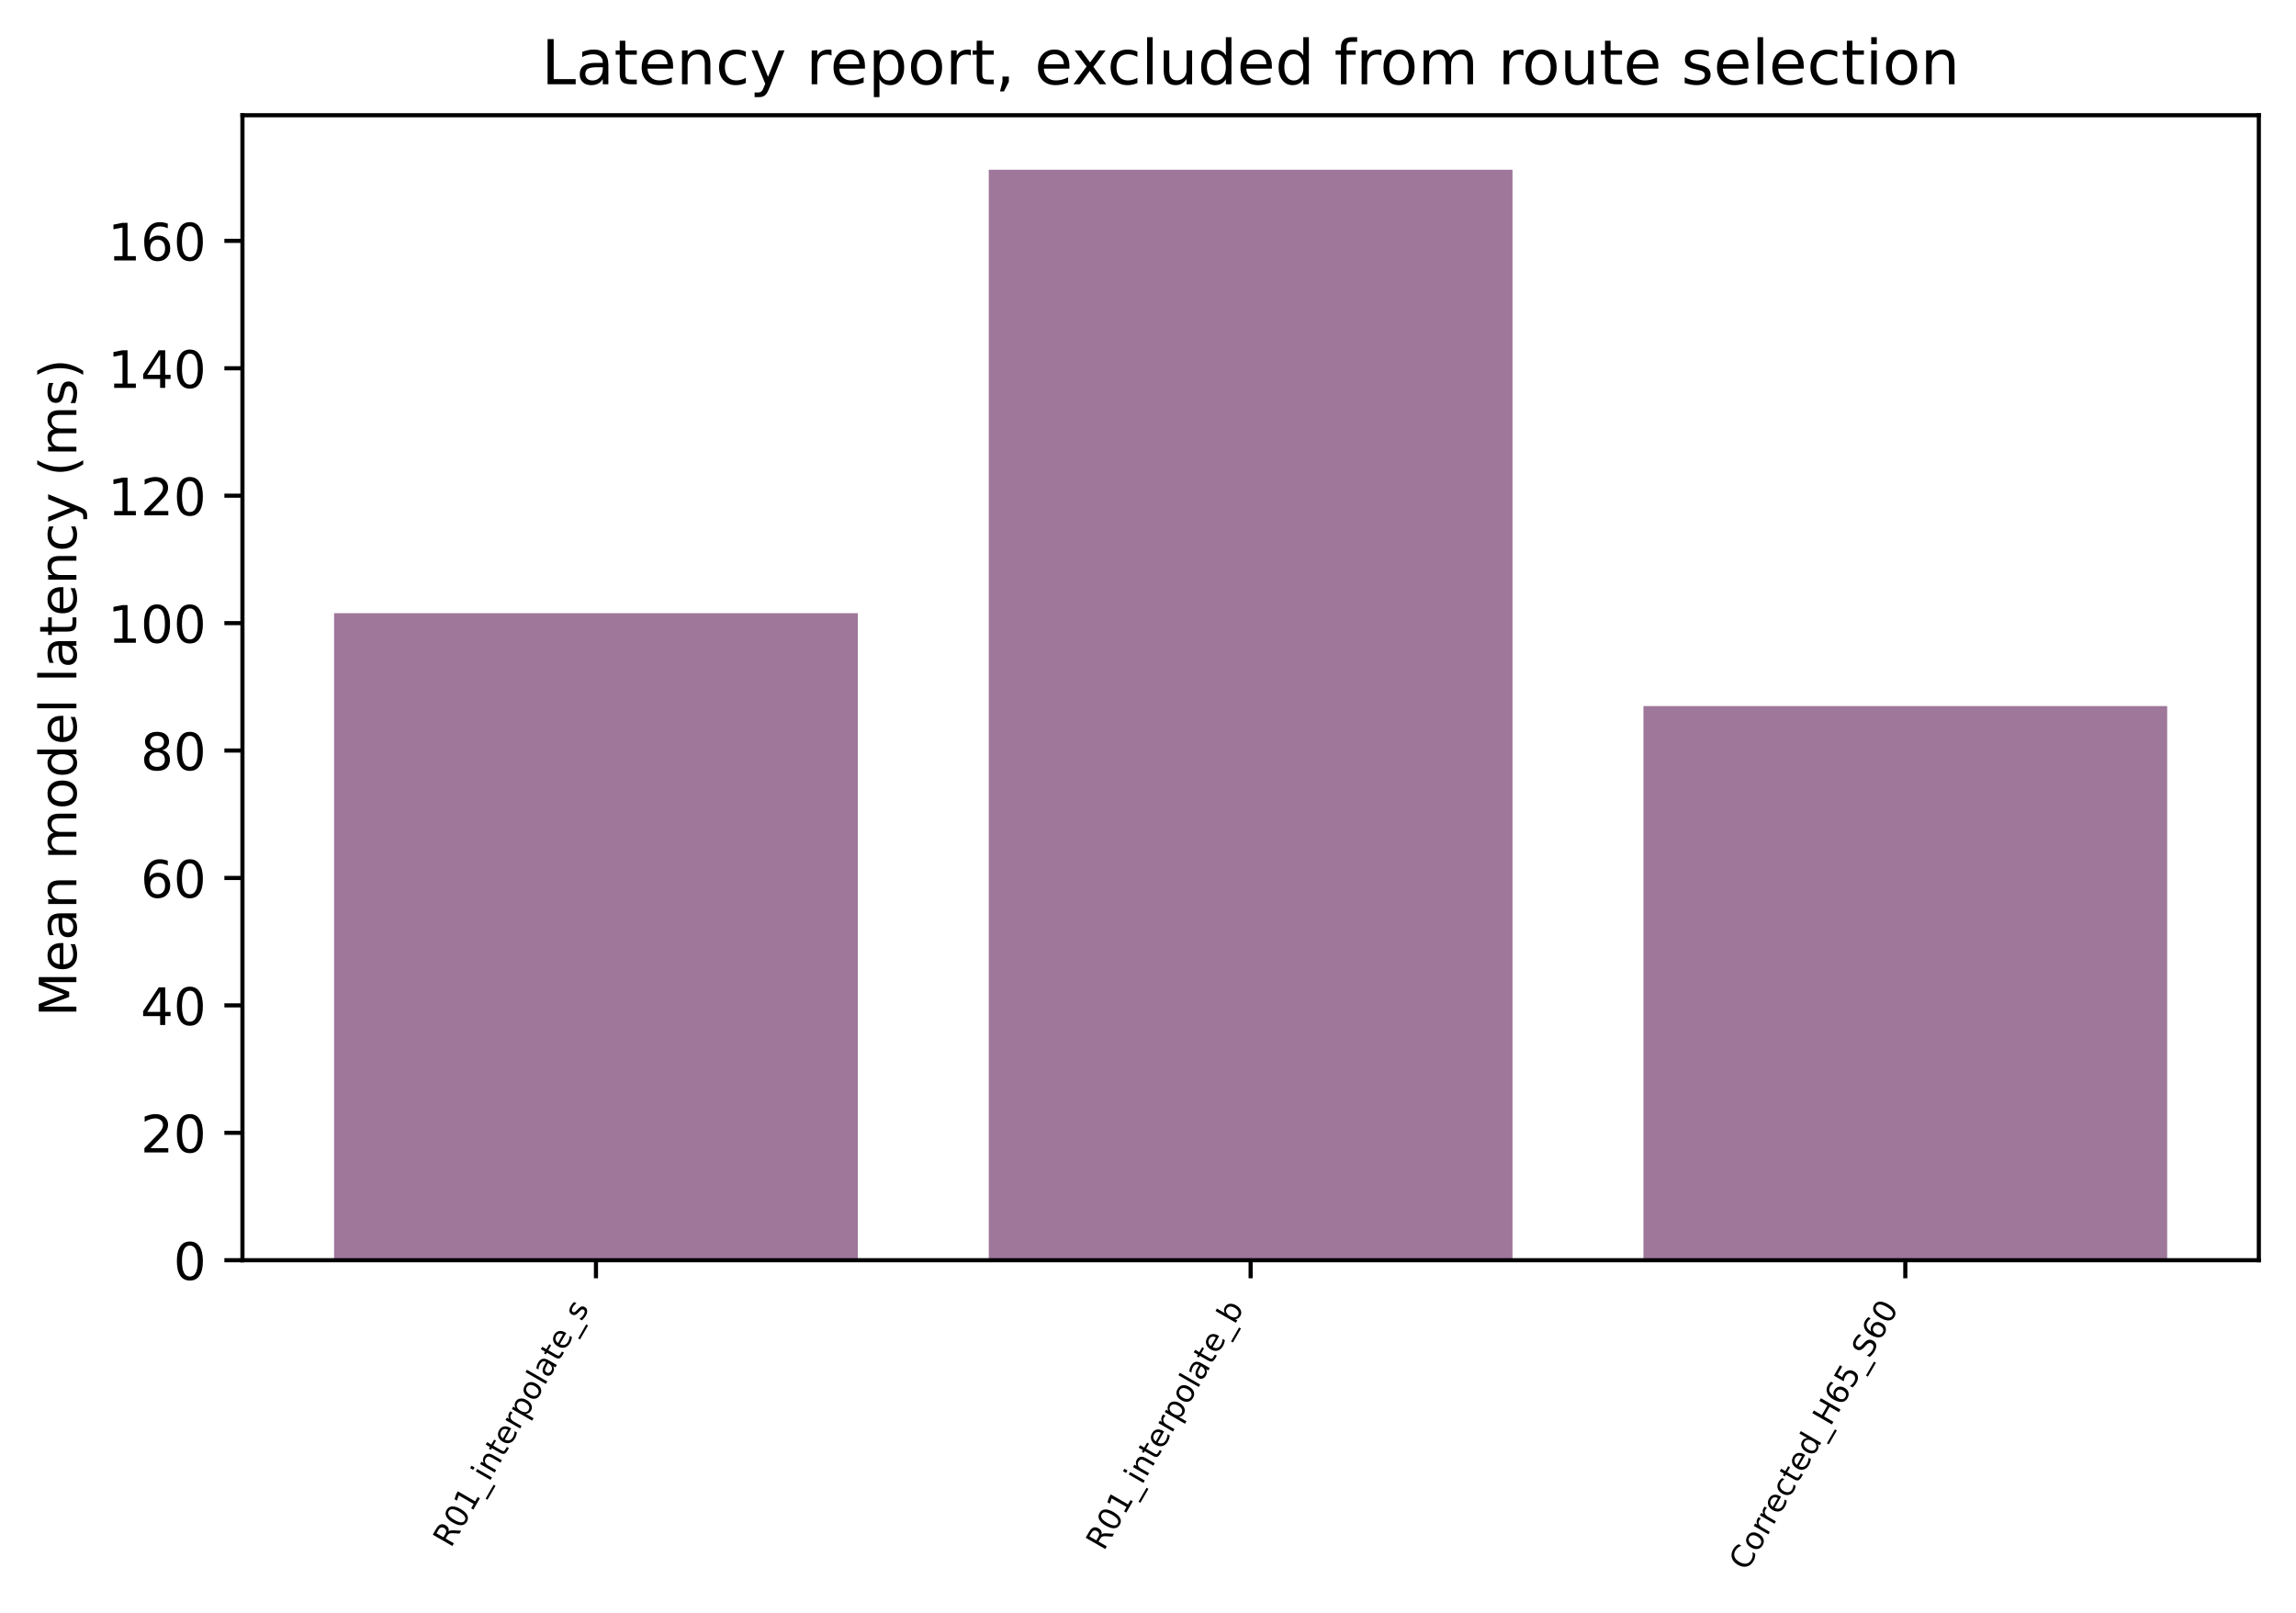
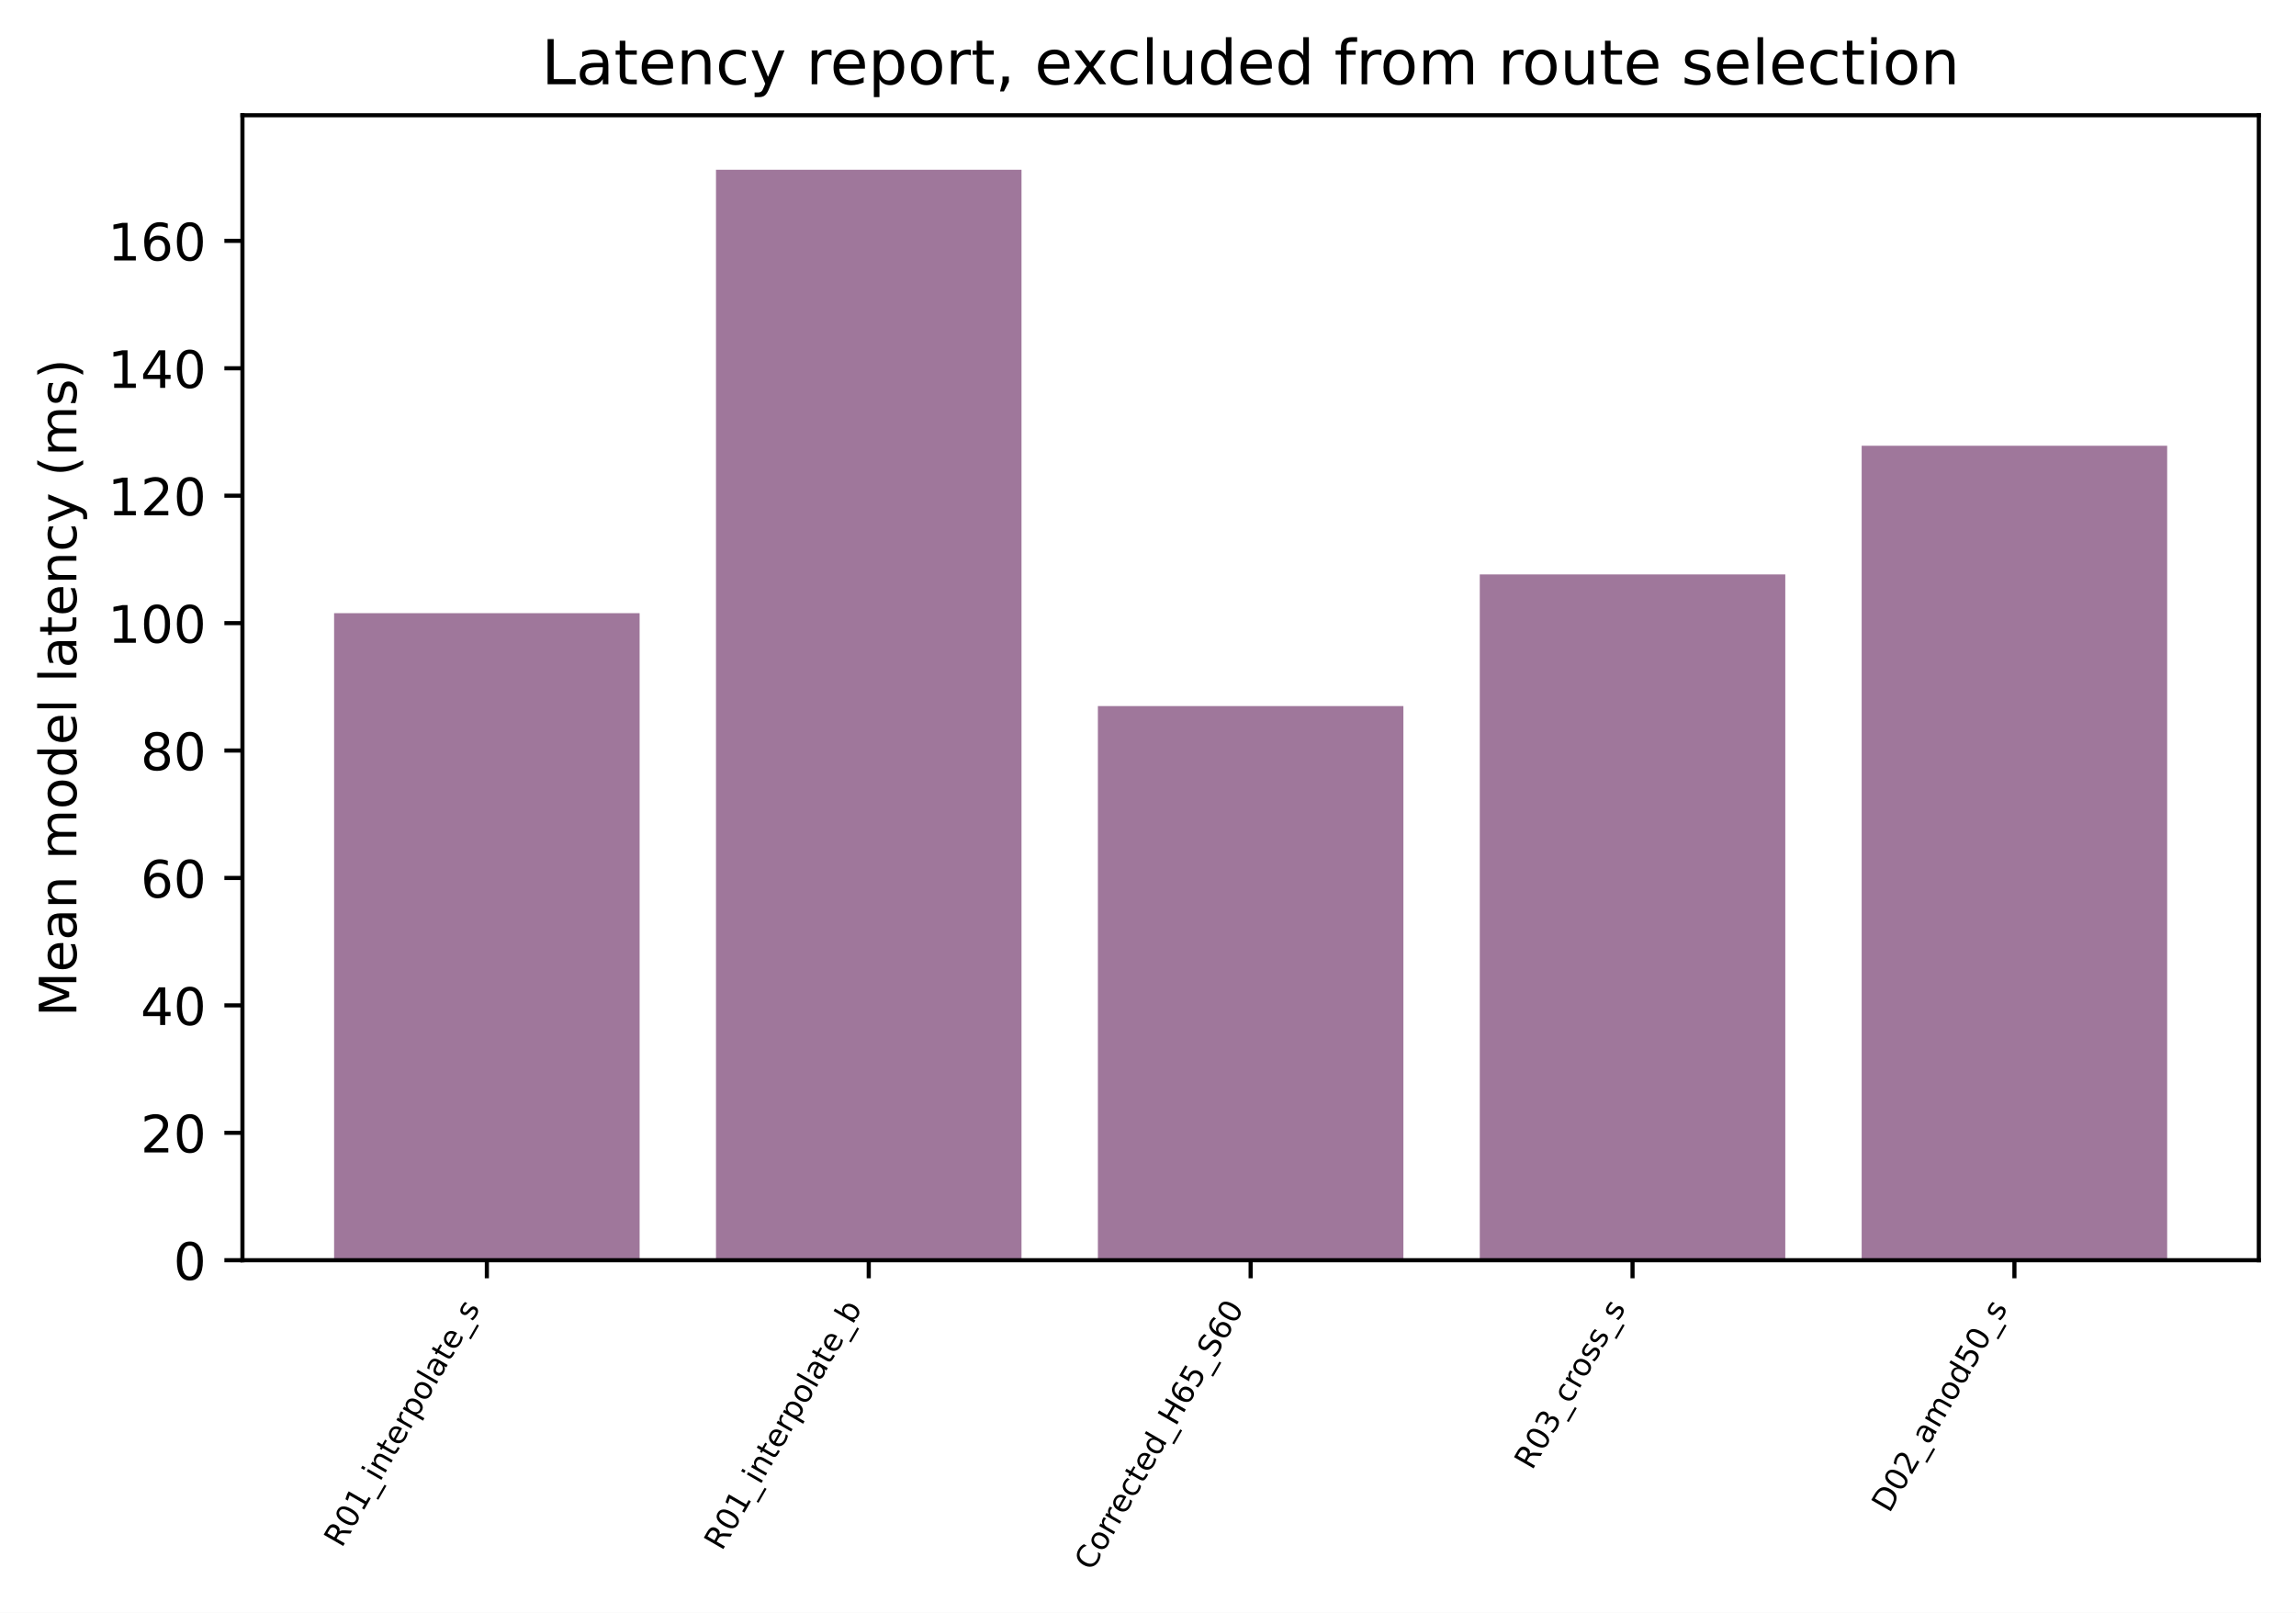
<svg xmlns="http://www.w3.org/2000/svg" xmlns:xlink="http://www.w3.org/1999/xlink" width="444.766pt" height="312.351pt" viewBox="0 0 444.766 312.351" version="1.1">
  <defs>
    <style type="text/css">*{stroke-linejoin: round; stroke-linecap: butt}</style>
  </defs>
  <g id="figure_1">
    <g id="patch_1">
      <path d="M 0 312.351  L 444.766 312.351  L 444.766 0  L 0 0  z " style="fill: #ffffff" />
    </g>
    <g id="axes_1">
      <g id="patch_2">
        <path d="M 46.966 244.078  L 437.566 244.078  L 437.566 22.318  L 46.966 22.318  z " style="fill: #ffffff" />
      </g>
      <g id="patch_3">
-         <path d="M 64.72 244.078  L 166.175 244.078  L 166.175 118.764  L 64.72 118.764  z " clip-path="url(#pcbf9f62539)" style="fill: #9f779b" />
+         <path d="M 64.72 244.078  L 123.902 244.078  L 123.902 118.764  L 64.72 118.764  z " clip-path="url(#p59f5c8cc61)" style="fill: #9f779b" />
      </g>
      <g id="patch_4">
-         <path d="M 191.538 244.078  L 292.993 244.078  L 292.993 32.878  L 191.538 32.878  z " clip-path="url(#pcbf9f62539)" style="fill: #9f779b" />
+         <path d="M 138.697 244.078  L 197.879 244.078  L 197.879 32.878  L 138.697 32.878  z " clip-path="url(#p59f5c8cc61)" style="fill: #9f779b" />
      </g>
      <g id="patch_5">
-         <path d="M 318.357 244.078  L 419.811 244.078  L 419.811 136.755  L 318.357 136.755  z " clip-path="url(#pcbf9f62539)" style="fill: #9f779b" />
+         <path d="M 212.675 244.078  L 271.857 244.078  L 271.857 136.755  L 212.675 136.755  z " clip-path="url(#p59f5c8cc61)" style="fill: #9f779b" />
+       </g>
+       <g id="patch_6">
+         <path d="M 286.652 244.078  L 345.834 244.078  L 345.834 111.246  L 286.652 111.246  z " clip-path="url(#p59f5c8cc61)" style="fill: #9f779b" />
+       </g>
+       <g id="patch_7">
+         <path d="M 360.629 244.078  L 419.811 244.078  L 419.811 86.332  L 360.629 86.332  z " clip-path="url(#p59f5c8cc61)" style="fill: #9f779b" />
      </g>
      <g id="matplotlib.axis_1">
        <g id="xtick_1">
          <g id="line2d_1">
            <defs>
-               <path id="md1da320033" d="M 0 0  L 0 3.5  " style="stroke: #000000; stroke-width: 0.8" />
+               <path id="m7386ac90cc" d="M 0 0  L 0 3.5  " style="stroke: #000000; stroke-width: 0.8" />
            </defs>
            <g>
-               <use xlink:href="#md1da320033" x="115.447" y="244.078" style="stroke: #000000; stroke-width: 0.8" />
+               <use xlink:href="#m7386ac90cc" x="94.311" y="244.078" style="stroke: #000000; stroke-width: 0.8" />
            </g>
          </g>
          <g id="text_1">
-             <g transform="translate(87.33338 299.9306) rotate(-60) scale(0.06 -0.06)">
+             <g transform="translate(66.19702 299.9306) rotate(-60) scale(0.06 -0.06)">
              <defs>
                <path id="DejaVuSans-52" d="M 2841 2188  Q 3044 2119 3236 1894  Q 3428 1669 3622 1275  L 4263 0  L 3584 0  L 2988 1197  Q 2756 1666 2539 1819  Q 2322 1972 1947 1972  L 1259 1972  L 1259 0  L 628 0  L 628 4666  L 2053 4666  Q 2853 4666 3247 4331  Q 3641 3997 3641 3322  Q 3641 2881 3436 2590  Q 3231 2300 2841 2188  z M 1259 4147  L 1259 2491  L 2053 2491  Q 2509 2491 2742 2702  Q 2975 2913 2975 3322  Q 2975 3731 2742 3939  Q 2509 4147 2053 4147  L 1259 4147  z " transform="scale(0.015625)" />
                <path id="DejaVuSans-30" d="M 2034 4250  Q 1547 4250 1301 3770  Q 1056 3291 1056 2328  Q 1056 1369 1301 889  Q 1547 409 2034 409  Q 2525 409 2770 889  Q 3016 1369 3016 2328  Q 3016 3291 2770 3770  Q 2525 4250 2034 4250  z M 2034 4750  Q 2819 4750 3233 4129  Q 3647 3509 3647 2328  Q 3647 1150 3233 529  Q 2819 -91 2034 -91  Q 1250 -91 836 529  Q 422 1150 422 2328  Q 422 3509 836 4129  Q 1250 4750 2034 4750  z " transform="scale(0.015625)" />
                <path id="DejaVuSans-31" d="M 794 531  L 1825 531  L 1825 4091  L 703 3866  L 703 4441  L 1819 4666  L 2450 4666  L 2450 531  L 3481 531  L 3481 0  L 794 0  L 794 531  z " transform="scale(0.015625)" />
                <path id="DejaVuSans-5f" d="M 3263 -1063  L 3263 -1509  L -63 -1509  L -63 -1063  L 3263 -1063  z " transform="scale(0.015625)" />
                <path id="DejaVuSans-69" d="M 603 3500  L 1178 3500  L 1178 0  L 603 0  L 603 3500  z M 603 4863  L 1178 4863  L 1178 4134  L 603 4134  L 603 4863  z " transform="scale(0.015625)" />
                <path id="DejaVuSans-6e" d="M 3513 2113  L 3513 0  L 2938 0  L 2938 2094  Q 2938 2591 2744 2837  Q 2550 3084 2163 3084  Q 1697 3084 1428 2787  Q 1159 2491 1159 1978  L 1159 0  L 581 0  L 581 3500  L 1159 3500  L 1159 2956  Q 1366 3272 1645 3428  Q 1925 3584 2291 3584  Q 2894 3584 3203 3211  Q 3513 2838 3513 2113  z " transform="scale(0.015625)" />
                <path id="DejaVuSans-74" d="M 1172 4494  L 1172 3500  L 2356 3500  L 2356 3053  L 1172 3053  L 1172 1153  Q 1172 725 1289 603  Q 1406 481 1766 481  L 2356 481  L 2356 0  L 1766 0  Q 1100 0 847 248  Q 594 497 594 1153  L 594 3053  L 172 3053  L 172 3500  L 594 3500  L 594 4494  L 1172 4494  z " transform="scale(0.015625)" />
                <path id="DejaVuSans-65" d="M 3597 1894  L 3597 1613  L 953 1613  Q 991 1019 1311 708  Q 1631 397 2203 397  Q 2534 397 2845 478  Q 3156 559 3463 722  L 3463 178  Q 3153 47 2828 -22  Q 2503 -91 2169 -91  Q 1331 -91 842 396  Q 353 884 353 1716  Q 353 2575 817 3079  Q 1281 3584 2069 3584  Q 2775 3584 3186 3129  Q 3597 2675 3597 1894  z M 3022 2063  Q 3016 2534 2758 2815  Q 2500 3097 2075 3097  Q 1594 3097 1305 2825  Q 1016 2553 972 2059  L 3022 2063  z " transform="scale(0.015625)" />
                <path id="DejaVuSans-72" d="M 2631 2963  Q 2534 3019 2420 3045  Q 2306 3072 2169 3072  Q 1681 3072 1420 2755  Q 1159 2438 1159 1844  L 1159 0  L 581 0  L 581 3500  L 1159 3500  L 1159 2956  Q 1341 3275 1631 3429  Q 1922 3584 2338 3584  Q 2397 3584 2469 3576  Q 2541 3569 2628 3553  L 2631 2963  z " transform="scale(0.015625)" />
                <path id="DejaVuSans-70" d="M 1159 525  L 1159 -1331  L 581 -1331  L 581 3500  L 1159 3500  L 1159 2969  Q 1341 3281 1617 3432  Q 1894 3584 2278 3584  Q 2916 3584 3314 3078  Q 3713 2572 3713 1747  Q 3713 922 3314 415  Q 2916 -91 2278 -91  Q 1894 -91 1617 61  Q 1341 213 1159 525  z M 3116 1747  Q 3116 2381 2855 2742  Q 2594 3103 2138 3103  Q 1681 3103 1420 2742  Q 1159 2381 1159 1747  Q 1159 1113 1420 752  Q 1681 391 2138 391  Q 2594 391 2855 752  Q 3116 1113 3116 1747  z " transform="scale(0.015625)" />
                <path id="DejaVuSans-6f" d="M 1959 3097  Q 1497 3097 1228 2736  Q 959 2375 959 1747  Q 959 1119 1226 758  Q 1494 397 1959 397  Q 2419 397 2687 759  Q 2956 1122 2956 1747  Q 2956 2369 2687 2733  Q 2419 3097 1959 3097  z M 1959 3584  Q 2709 3584 3137 3096  Q 3566 2609 3566 1747  Q 3566 888 3137 398  Q 2709 -91 1959 -91  Q 1206 -91 779 398  Q 353 888 353 1747  Q 353 2609 779 3096  Q 1206 3584 1959 3584  z " transform="scale(0.015625)" />
                <path id="DejaVuSans-6c" d="M 603 4863  L 1178 4863  L 1178 0  L 603 0  L 603 4863  z " transform="scale(0.015625)" />
                <path id="DejaVuSans-61" d="M 2194 1759  Q 1497 1759 1228 1600  Q 959 1441 959 1056  Q 959 750 1161 570  Q 1363 391 1709 391  Q 2188 391 2477 730  Q 2766 1069 2766 1631  L 2766 1759  L 2194 1759  z M 3341 1997  L 3341 0  L 2766 0  L 2766 531  Q 2569 213 2275 61  Q 1981 -91 1556 -91  Q 1019 -91 701 211  Q 384 513 384 1019  Q 384 1609 779 1909  Q 1175 2209 1959 2209  L 2766 2209  L 2766 2266  Q 2766 2663 2505 2880  Q 2244 3097 1772 3097  Q 1472 3097 1187 3025  Q 903 2953 641 2809  L 641 3341  Q 956 3463 1253 3523  Q 1550 3584 1831 3584  Q 2591 3584 2966 3190  Q 3341 2797 3341 1997  z " transform="scale(0.015625)" />
                <path id="DejaVuSans-73" d="M 2834 3397  L 2834 2853  Q 2591 2978 2328 3040  Q 2066 3103 1784 3103  Q 1356 3103 1142 2972  Q 928 2841 928 2578  Q 928 2378 1081 2264  Q 1234 2150 1697 2047  L 1894 2003  Q 2506 1872 2764 1633  Q 3022 1394 3022 966  Q 3022 478 2636 193  Q 2250 -91 1575 -91  Q 1294 -91 989 -36  Q 684 19 347 128  L 347 722  Q 666 556 975 473  Q 1284 391 1588 391  Q 1994 391 2212 530  Q 2431 669 2431 922  Q 2431 1156 2273 1281  Q 2116 1406 1581 1522  L 1381 1569  Q 847 1681 609 1914  Q 372 2147 372 2553  Q 372 3047 722 3315  Q 1072 3584 1716 3584  Q 2034 3584 2315 3537  Q 2597 3491 2834 3397  z " transform="scale(0.015625)" />
              </defs>
              <use xlink:href="#DejaVuSans-52" />
              <use xlink:href="#DejaVuSans-30" x="69.482" />
              <use xlink:href="#DejaVuSans-31" x="133.105" />
              <use xlink:href="#DejaVuSans-5f" x="196.729" />
              <use xlink:href="#DejaVuSans-69" x="246.729" />
              <use xlink:href="#DejaVuSans-6e" x="274.512" />
              <use xlink:href="#DejaVuSans-74" x="337.891" />
              <use xlink:href="#DejaVuSans-65" x="377.1" />
              <use xlink:href="#DejaVuSans-72" x="438.623" />
              <use xlink:href="#DejaVuSans-70" x="479.736" />
              <use xlink:href="#DejaVuSans-6f" x="543.213" />
              <use xlink:href="#DejaVuSans-6c" x="604.395" />
              <use xlink:href="#DejaVuSans-61" x="632.178" />
              <use xlink:href="#DejaVuSans-74" x="693.457" />
              <use xlink:href="#DejaVuSans-65" x="732.666" />
              <use xlink:href="#DejaVuSans-5f" x="794.189" />
              <use xlink:href="#DejaVuSans-73" x="844.189" />
            </g>
          </g>
        </g>
        <g id="xtick_2">
          <g id="line2d_2">
            <g>
-               <use xlink:href="#md1da320033" x="242.266" y="244.078" style="stroke: #000000; stroke-width: 0.8" />
+               <use xlink:href="#m7386ac90cc" x="168.288" y="244.078" style="stroke: #000000; stroke-width: 0.8" />
            </g>
          </g>
          <g id="text_2">
-             <g transform="translate(213.8098 300.5225) rotate(-60) scale(0.06 -0.06)">
+             <g transform="translate(139.8326 300.5225) rotate(-60) scale(0.06 -0.06)">
              <defs>
                <path id="DejaVuSans-62" d="M 3116 1747  Q 3116 2381 2855 2742  Q 2594 3103 2138 3103  Q 1681 3103 1420 2742  Q 1159 2381 1159 1747  Q 1159 1113 1420 752  Q 1681 391 2138 391  Q 2594 391 2855 752  Q 3116 1113 3116 1747  z M 1159 2969  Q 1341 3281 1617 3432  Q 1894 3584 2278 3584  Q 2916 3584 3314 3078  Q 3713 2572 3713 1747  Q 3713 922 3314 415  Q 2916 -91 2278 -91  Q 1894 -91 1617 61  Q 1341 213 1159 525  L 1159 0  L 581 0  L 581 4863  L 1159 4863  L 1159 2969  z " transform="scale(0.015625)" />
              </defs>
              <use xlink:href="#DejaVuSans-52" />
              <use xlink:href="#DejaVuSans-30" x="69.482" />
              <use xlink:href="#DejaVuSans-31" x="133.105" />
              <use xlink:href="#DejaVuSans-5f" x="196.729" />
              <use xlink:href="#DejaVuSans-69" x="246.729" />
              <use xlink:href="#DejaVuSans-6e" x="274.512" />
              <use xlink:href="#DejaVuSans-74" x="337.891" />
              <use xlink:href="#DejaVuSans-65" x="377.1" />
              <use xlink:href="#DejaVuSans-72" x="438.623" />
              <use xlink:href="#DejaVuSans-70" x="479.736" />
              <use xlink:href="#DejaVuSans-6f" x="543.213" />
              <use xlink:href="#DejaVuSans-6c" x="604.395" />
              <use xlink:href="#DejaVuSans-61" x="632.178" />
              <use xlink:href="#DejaVuSans-74" x="693.457" />
              <use xlink:href="#DejaVuSans-65" x="732.666" />
              <use xlink:href="#DejaVuSans-5f" x="794.189" />
              <use xlink:href="#DejaVuSans-62" x="844.189" />
            </g>
          </g>
        </g>
        <g id="xtick_3">
          <g id="line2d_3">
            <g>
-               <use xlink:href="#md1da320033" x="369.084" y="244.078" style="stroke: #000000; stroke-width: 0.8" />
+               <use xlink:href="#m7386ac90cc" x="242.266" y="244.078" style="stroke: #000000; stroke-width: 0.8" />
            </g>
          </g>
          <g id="text_3">
-             <g transform="translate(338.364 304.444) rotate(-60) scale(0.06 -0.06)">
+             <g transform="translate(211.5458 304.444) rotate(-60) scale(0.06 -0.06)">
              <defs>
                <path id="DejaVuSans-43" d="M 4122 4306  L 4122 3641  Q 3803 3938 3442 4084  Q 3081 4231 2675 4231  Q 1875 4231 1450 3742  Q 1025 3253 1025 2328  Q 1025 1406 1450 917  Q 1875 428 2675 428  Q 3081 428 3442 575  Q 3803 722 4122 1019  L 4122 359  Q 3791 134 3420 21  Q 3050 -91 2638 -91  Q 1578 -91 968 557  Q 359 1206 359 2328  Q 359 3453 968 4101  Q 1578 4750 2638 4750  Q 3056 4750 3426 4639  Q 3797 4528 4122 4306  z " transform="scale(0.015625)" />
                <path id="DejaVuSans-63" d="M 3122 3366  L 3122 2828  Q 2878 2963 2633 3030  Q 2388 3097 2138 3097  Q 1578 3097 1268 2742  Q 959 2388 959 1747  Q 959 1106 1268 751  Q 1578 397 2138 397  Q 2388 397 2633 464  Q 2878 531 3122 666  L 3122 134  Q 2881 22 2623 -34  Q 2366 -91 2075 -91  Q 1284 -91 818 406  Q 353 903 353 1747  Q 353 2603 823 3093  Q 1294 3584 2113 3584  Q 2378 3584 2631 3529  Q 2884 3475 3122 3366  z " transform="scale(0.015625)" />
                <path id="DejaVuSans-64" d="M 2906 2969  L 2906 4863  L 3481 4863  L 3481 0  L 2906 0  L 2906 525  Q 2725 213 2448 61  Q 2172 -91 1784 -91  Q 1150 -91 751 415  Q 353 922 353 1747  Q 353 2572 751 3078  Q 1150 3584 1784 3584  Q 2172 3584 2448 3432  Q 2725 3281 2906 2969  z M 947 1747  Q 947 1113 1208 752  Q 1469 391 1925 391  Q 2381 391 2643 752  Q 2906 1113 2906 1747  Q 2906 2381 2643 2742  Q 2381 3103 1925 3103  Q 1469 3103 1208 2742  Q 947 2381 947 1747  z " transform="scale(0.015625)" />
                <path id="DejaVuSans-48" d="M 628 4666  L 1259 4666  L 1259 2753  L 3553 2753  L 3553 4666  L 4184 4666  L 4184 0  L 3553 0  L 3553 2222  L 1259 2222  L 1259 0  L 628 0  L 628 4666  z " transform="scale(0.015625)" />
                <path id="DejaVuSans-36" d="M 2113 2584  Q 1688 2584 1439 2293  Q 1191 2003 1191 1497  Q 1191 994 1439 701  Q 1688 409 2113 409  Q 2538 409 2786 701  Q 3034 994 3034 1497  Q 3034 2003 2786 2293  Q 2538 2584 2113 2584  z M 3366 4563  L 3366 3988  Q 3128 4100 2886 4159  Q 2644 4219 2406 4219  Q 1781 4219 1451 3797  Q 1122 3375 1075 2522  Q 1259 2794 1537 2939  Q 1816 3084 2150 3084  Q 2853 3084 3261 2657  Q 3669 2231 3669 1497  Q 3669 778 3244 343  Q 2819 -91 2113 -91  Q 1303 -91 875 529  Q 447 1150 447 2328  Q 447 3434 972 4092  Q 1497 4750 2381 4750  Q 2619 4750 2861 4703  Q 3103 4656 3366 4563  z " transform="scale(0.015625)" />
                <path id="DejaVuSans-35" d="M 691 4666  L 3169 4666  L 3169 4134  L 1269 4134  L 1269 2991  Q 1406 3038 1543 3061  Q 1681 3084 1819 3084  Q 2600 3084 3056 2656  Q 3513 2228 3513 1497  Q 3513 744 3044 326  Q 2575 -91 1722 -91  Q 1428 -91 1123 -41  Q 819 9 494 109  L 494 744  Q 775 591 1075 516  Q 1375 441 1709 441  Q 2250 441 2565 725  Q 2881 1009 2881 1497  Q 2881 1984 2565 2268  Q 2250 2553 1709 2553  Q 1456 2553 1204 2497  Q 953 2441 691 2322  L 691 4666  z " transform="scale(0.015625)" />
                <path id="DejaVuSans-53" d="M 3425 4513  L 3425 3897  Q 3066 4069 2747 4153  Q 2428 4238 2131 4238  Q 1616 4238 1336 4038  Q 1056 3838 1056 3469  Q 1056 3159 1242 3001  Q 1428 2844 1947 2747  L 2328 2669  Q 3034 2534 3370 2195  Q 3706 1856 3706 1288  Q 3706 609 3251 259  Q 2797 -91 1919 -91  Q 1588 -91 1214 -16  Q 841 59 441 206  L 441 856  Q 825 641 1194 531  Q 1563 422 1919 422  Q 2459 422 2753 634  Q 3047 847 3047 1241  Q 3047 1584 2836 1778  Q 2625 1972 2144 2069  L 1759 2144  Q 1053 2284 737 2584  Q 422 2884 422 3419  Q 422 4038 858 4394  Q 1294 4750 2059 4750  Q 2388 4750 2728 4690  Q 3069 4631 3425 4513  z " transform="scale(0.015625)" />
              </defs>
              <use xlink:href="#DejaVuSans-43" />
              <use xlink:href="#DejaVuSans-6f" x="69.824" />
              <use xlink:href="#DejaVuSans-72" x="131.006" />
              <use xlink:href="#DejaVuSans-72" x="170.369" />
              <use xlink:href="#DejaVuSans-65" x="209.232" />
              <use xlink:href="#DejaVuSans-63" x="270.756" />
              <use xlink:href="#DejaVuSans-74" x="325.736" />
              <use xlink:href="#DejaVuSans-65" x="364.945" />
              <use xlink:href="#DejaVuSans-64" x="426.469" />
              <use xlink:href="#DejaVuSans-5f" x="489.945" />
              <use xlink:href="#DejaVuSans-48" x="539.945" />
              <use xlink:href="#DejaVuSans-36" x="615.141" />
              <use xlink:href="#DejaVuSans-35" x="678.764" />
              <use xlink:href="#DejaVuSans-5f" x="742.387" />
              <use xlink:href="#DejaVuSans-53" x="792.387" />
              <use xlink:href="#DejaVuSans-36" x="855.863" />
              <use xlink:href="#DejaVuSans-30" x="919.486" />
            </g>
          </g>
        </g>
+         <g id="xtick_4">
+           <g id="line2d_4">
+             <g>
+               <use xlink:href="#m7386ac90cc" x="316.243" y="244.078" style="stroke: #000000; stroke-width: 0.8" />
+             </g>
+           </g>
+           <g id="text_4">
+             <g transform="translate(296.7763 284.8997) rotate(-60) scale(0.06 -0.06)">
+               <defs>
+                 <path id="DejaVuSans-33" d="M 2597 2516  Q 3050 2419 3304 2112  Q 3559 1806 3559 1356  Q 3559 666 3084 287  Q 2609 -91 1734 -91  Q 1441 -91 1130 -33  Q 819 25 488 141  L 488 750  Q 750 597 1062 519  Q 1375 441 1716 441  Q 2309 441 2620 675  Q 2931 909 2931 1356  Q 2931 1769 2642 2001  Q 2353 2234 1838 2234  L 1294 2234  L 1294 2753  L 1863 2753  Q 2328 2753 2575 2939  Q 2822 3125 2822 3475  Q 2822 3834 2567 4026  Q 2313 4219 1838 4219  Q 1578 4219 1281 4162  Q 984 4106 628 3988  L 628 4550  Q 988 4650 1302 4700  Q 1616 4750 1894 4750  Q 2613 4750 3031 4423  Q 3450 4097 3450 3541  Q 3450 3153 3228 2886  Q 3006 2619 2597 2516  z " transform="scale(0.015625)" />
+               </defs>
+               <use xlink:href="#DejaVuSans-52" />
+               <use xlink:href="#DejaVuSans-30" x="69.482" />
+               <use xlink:href="#DejaVuSans-33" x="133.105" />
+               <use xlink:href="#DejaVuSans-5f" x="196.729" />
+               <use xlink:href="#DejaVuSans-63" x="246.729" />
+               <use xlink:href="#DejaVuSans-72" x="301.709" />
+               <use xlink:href="#DejaVuSans-6f" x="340.572" />
+               <use xlink:href="#DejaVuSans-73" x="401.754" />
+               <use xlink:href="#DejaVuSans-73" x="453.854" />
+               <use xlink:href="#DejaVuSans-5f" x="505.953" />
+               <use xlink:href="#DejaVuSans-73" x="555.953" />
+             </g>
+           </g>
+         </g>
+         <g id="xtick_5">
+           <g id="line2d_5">
+             <g>
+               <use xlink:href="#m7386ac90cc" x="390.22" y="244.078" style="stroke: #000000; stroke-width: 0.8" />
+             </g>
+           </g>
+           <g id="text_5">
+             <g transform="translate(365.9864 293.2097) rotate(-60) scale(0.06 -0.06)">
+               <defs>
+                 <path id="DejaVuSans-44" d="M 1259 4147  L 1259 519  L 2022 519  Q 2988 519 3436 956  Q 3884 1394 3884 2338  Q 3884 3275 3436 3711  Q 2988 4147 2022 4147  L 1259 4147  z M 628 4666  L 1925 4666  Q 3281 4666 3915 4102  Q 4550 3538 4550 2338  Q 4550 1131 3912 565  Q 3275 0 1925 0  L 628 0  L 628 4666  z " transform="scale(0.015625)" />
+                 <path id="DejaVuSans-32" d="M 1228 531  L 3431 531  L 3431 0  L 469 0  L 469 531  Q 828 903 1448 1529  Q 2069 2156 2228 2338  Q 2531 2678 2651 2914  Q 2772 3150 2772 3378  Q 2772 3750 2511 3984  Q 2250 4219 1831 4219  Q 1534 4219 1204 4116  Q 875 4013 500 3803  L 500 4441  Q 881 4594 1212 4672  Q 1544 4750 1819 4750  Q 2544 4750 2975 4387  Q 3406 4025 3406 3419  Q 3406 3131 3298 2873  Q 3191 2616 2906 2266  Q 2828 2175 2409 1742  Q 1991 1309 1228 531  z " transform="scale(0.015625)" />
+                 <path id="DejaVuSans-6d" d="M 3328 2828  Q 3544 3216 3844 3400  Q 4144 3584 4550 3584  Q 5097 3584 5394 3201  Q 5691 2819 5691 2113  L 5691 0  L 5113 0  L 5113 2094  Q 5113 2597 4934 2840  Q 4756 3084 4391 3084  Q 3944 3084 3684 2787  Q 3425 2491 3425 1978  L 3425 0  L 2847 0  L 2847 2094  Q 2847 2600 2669 2842  Q 2491 3084 2119 3084  Q 1678 3084 1418 2786  Q 1159 2488 1159 1978  L 1159 0  L 581 0  L 581 3500  L 1159 3500  L 1159 2956  Q 1356 3278 1631 3431  Q 1906 3584 2284 3584  Q 2666 3584 2933 3390  Q 3200 3197 3328 2828  z " transform="scale(0.015625)" />
+               </defs>
+               <use xlink:href="#DejaVuSans-44" />
+               <use xlink:href="#DejaVuSans-30" x="77.002" />
+               <use xlink:href="#DejaVuSans-32" x="140.625" />
+               <use xlink:href="#DejaVuSans-5f" x="204.248" />
+               <use xlink:href="#DejaVuSans-61" x="254.248" />
+               <use xlink:href="#DejaVuSans-6d" x="315.527" />
+               <use xlink:href="#DejaVuSans-6f" x="412.939" />
+               <use xlink:href="#DejaVuSans-64" x="474.121" />
+               <use xlink:href="#DejaVuSans-35" x="537.598" />
+               <use xlink:href="#DejaVuSans-30" x="601.221" />
+               <use xlink:href="#DejaVuSans-5f" x="664.844" />
+               <use xlink:href="#DejaVuSans-73" x="714.844" />
+             </g>
+           </g>
+         </g>
      </g>
      <g id="matplotlib.axis_2">
        <g id="ytick_1">
-           <g id="line2d_4">
+           <g id="line2d_6">
            <defs>
-               <path id="m07719cf021" d="M 0 0  L -3.5 0  " style="stroke: #000000; stroke-width: 0.8" />
+               <path id="mfc23175ad3" d="M 0 0  L -3.5 0  " style="stroke: #000000; stroke-width: 0.8" />
            </defs>
            <g>
-               <use xlink:href="#m07719cf021" x="46.966" y="244.078" style="stroke: #000000; stroke-width: 0.8" />
-             </g>
-           </g>
-           <g id="text_4">
+               <use xlink:href="#mfc23175ad3" x="46.966" y="244.078" style="stroke: #000000; stroke-width: 0.8" />
+             </g>
+           </g>
+           <g id="text_6">
            <g transform="translate(33.60312 247.8773) scale(0.1 -0.1)">
              <use xlink:href="#DejaVuSans-30" />
            </g>
          </g>
        </g>
        <g id="ytick_2">
-           <g id="line2d_5">
-             <g>
-               <use xlink:href="#m07719cf021" x="46.966" y="219.399" style="stroke: #000000; stroke-width: 0.8" />
-             </g>
-           </g>
-           <g id="text_5">
+           <g id="line2d_7">
+             <g>
+               <use xlink:href="#mfc23175ad3" x="46.966" y="219.399" style="stroke: #000000; stroke-width: 0.8" />
+             </g>
+           </g>
+           <g id="text_7">
            <g transform="translate(27.24063 223.1986) scale(0.1 -0.1)">
-               <defs>
-                 <path id="DejaVuSans-32" d="M 1228 531  L 3431 531  L 3431 0  L 469 0  L 469 531  Q 828 903 1448 1529  Q 2069 2156 2228 2338  Q 2531 2678 2651 2914  Q 2772 3150 2772 3378  Q 2772 3750 2511 3984  Q 2250 4219 1831 4219  Q 1534 4219 1204 4116  Q 875 4013 500 3803  L 500 4441  Q 881 4594 1212 4672  Q 1544 4750 1819 4750  Q 2544 4750 2975 4387  Q 3406 4025 3406 3419  Q 3406 3131 3298 2873  Q 3191 2616 2906 2266  Q 2828 2175 2409 1742  Q 1991 1309 1228 531  z " transform="scale(0.015625)" />
-               </defs>
              <use xlink:href="#DejaVuSans-32" />
              <use xlink:href="#DejaVuSans-30" x="63.623" />
            </g>
          </g>
        </g>
        <g id="ytick_3">
-           <g id="line2d_6">
-             <g>
-               <use xlink:href="#m07719cf021" x="46.966" y="194.721" style="stroke: #000000; stroke-width: 0.8" />
-             </g>
-           </g>
-           <g id="text_6">
+           <g id="line2d_8">
+             <g>
+               <use xlink:href="#mfc23175ad3" x="46.966" y="194.721" style="stroke: #000000; stroke-width: 0.8" />
+             </g>
+           </g>
+           <g id="text_8">
            <g transform="translate(27.24063 198.5199) scale(0.1 -0.1)">
              <defs>
                <path id="DejaVuSans-34" d="M 2419 4116  L 825 1625  L 2419 1625  L 2419 4116  z M 2253 4666  L 3047 4666  L 3047 1625  L 3713 1625  L 3713 1100  L 3047 1100  L 3047 0  L 2419 0  L 2419 1100  L 313 1100  L 313 1709  L 2253 4666  z " transform="scale(0.015625)" />
              </defs>
              <use xlink:href="#DejaVuSans-34" />
              <use xlink:href="#DejaVuSans-30" x="63.623" />
            </g>
          </g>
        </g>
        <g id="ytick_4">
-           <g id="line2d_7">
-             <g>
-               <use xlink:href="#m07719cf021" x="46.966" y="170.042" style="stroke: #000000; stroke-width: 0.8" />
-             </g>
-           </g>
-           <g id="text_7">
+           <g id="line2d_9">
+             <g>
+               <use xlink:href="#mfc23175ad3" x="46.966" y="170.042" style="stroke: #000000; stroke-width: 0.8" />
+             </g>
+           </g>
+           <g id="text_9">
            <g transform="translate(27.24063 173.8412) scale(0.1 -0.1)">
              <use xlink:href="#DejaVuSans-36" />
              <use xlink:href="#DejaVuSans-30" x="63.623" />
            </g>
          </g>
        </g>
        <g id="ytick_5">
-           <g id="line2d_8">
-             <g>
-               <use xlink:href="#m07719cf021" x="46.966" y="145.363" style="stroke: #000000; stroke-width: 0.8" />
-             </g>
-           </g>
-           <g id="text_8">
+           <g id="line2d_10">
+             <g>
+               <use xlink:href="#mfc23175ad3" x="46.966" y="145.363" style="stroke: #000000; stroke-width: 0.8" />
+             </g>
+           </g>
+           <g id="text_10">
            <g transform="translate(27.24063 149.1625) scale(0.1 -0.1)">
              <defs>
                <path id="DejaVuSans-38" d="M 2034 2216  Q 1584 2216 1326 1975  Q 1069 1734 1069 1313  Q 1069 891 1326 650  Q 1584 409 2034 409  Q 2484 409 2743 651  Q 3003 894 3003 1313  Q 3003 1734 2745 1975  Q 2488 2216 2034 2216  z M 1403 2484  Q 997 2584 770 2862  Q 544 3141 544 3541  Q 544 4100 942 4425  Q 1341 4750 2034 4750  Q 2731 4750 3128 4425  Q 3525 4100 3525 3541  Q 3525 3141 3298 2862  Q 3072 2584 2669 2484  Q 3125 2378 3379 2068  Q 3634 1759 3634 1313  Q 3634 634 3220 271  Q 2806 -91 2034 -91  Q 1263 -91 848 271  Q 434 634 434 1313  Q 434 1759 690 2068  Q 947 2378 1403 2484  z M 1172 3481  Q 1172 3119 1398 2916  Q 1625 2713 2034 2713  Q 2441 2713 2670 2916  Q 2900 3119 2900 3481  Q 2900 3844 2670 4047  Q 2441 4250 2034 4250  Q 1625 4250 1398 4047  Q 1172 3844 1172 3481  z " transform="scale(0.015625)" />
              </defs>
              <use xlink:href="#DejaVuSans-38" />
              <use xlink:href="#DejaVuSans-30" x="63.623" />
            </g>
          </g>
        </g>
        <g id="ytick_6">
-           <g id="line2d_9">
-             <g>
-               <use xlink:href="#m07719cf021" x="46.966" y="120.685" style="stroke: #000000; stroke-width: 0.8" />
-             </g>
-           </g>
-           <g id="text_9">
+           <g id="line2d_11">
+             <g>
+               <use xlink:href="#mfc23175ad3" x="46.966" y="120.685" style="stroke: #000000; stroke-width: 0.8" />
+             </g>
+           </g>
+           <g id="text_11">
            <g transform="translate(20.87813 124.4838) scale(0.1 -0.1)">
              <use xlink:href="#DejaVuSans-31" />
              <use xlink:href="#DejaVuSans-30" x="63.623" />
              <use xlink:href="#DejaVuSans-30" x="127.246" />
            </g>
          </g>
        </g>
        <g id="ytick_7">
-           <g id="line2d_10">
-             <g>
-               <use xlink:href="#m07719cf021" x="46.966" y="96.006" style="stroke: #000000; stroke-width: 0.8" />
-             </g>
-           </g>
-           <g id="text_10">
+           <g id="line2d_12">
+             <g>
+               <use xlink:href="#mfc23175ad3" x="46.966" y="96.006" style="stroke: #000000; stroke-width: 0.8" />
+             </g>
+           </g>
+           <g id="text_12">
            <g transform="translate(20.87813 99.80512) scale(0.1 -0.1)">
              <use xlink:href="#DejaVuSans-31" />
              <use xlink:href="#DejaVuSans-32" x="63.623" />
              <use xlink:href="#DejaVuSans-30" x="127.246" />
            </g>
          </g>
        </g>
        <g id="ytick_8">
-           <g id="line2d_11">
-             <g>
-               <use xlink:href="#m07719cf021" x="46.966" y="71.327" style="stroke: #000000; stroke-width: 0.8" />
-             </g>
-           </g>
-           <g id="text_11">
+           <g id="line2d_13">
+             <g>
+               <use xlink:href="#mfc23175ad3" x="46.966" y="71.327" style="stroke: #000000; stroke-width: 0.8" />
+             </g>
+           </g>
+           <g id="text_13">
            <g transform="translate(20.87813 75.12642) scale(0.1 -0.1)">
              <use xlink:href="#DejaVuSans-31" />
              <use xlink:href="#DejaVuSans-34" x="63.623" />
              <use xlink:href="#DejaVuSans-30" x="127.246" />
            </g>
          </g>
        </g>
        <g id="ytick_9">
-           <g id="line2d_12">
-             <g>
-               <use xlink:href="#m07719cf021" x="46.966" y="46.648" style="stroke: #000000; stroke-width: 0.8" />
-             </g>
-           </g>
-           <g id="text_12">
+           <g id="line2d_14">
+             <g>
+               <use xlink:href="#mfc23175ad3" x="46.966" y="46.648" style="stroke: #000000; stroke-width: 0.8" />
+             </g>
+           </g>
+           <g id="text_14">
            <g transform="translate(20.87813 50.44771) scale(0.1 -0.1)">
              <use xlink:href="#DejaVuSans-31" />
              <use xlink:href="#DejaVuSans-36" x="63.623" />
              <use xlink:href="#DejaVuSans-30" x="127.246" />
            </g>
          </g>
        </g>
-         <g id="text_13">
+         <g id="text_15">
          <g transform="translate(14.79844 196.902) rotate(-90) scale(0.1 -0.1)">
            <defs>
              <path id="DejaVuSans-4d" d="M 628 4666  L 1569 4666  L 2759 1491  L 3956 4666  L 4897 4666  L 4897 0  L 4281 0  L 4281 4097  L 3078 897  L 2444 897  L 1241 4097  L 1241 0  L 628 0  L 628 4666  z " transform="scale(0.015625)" />
              <path id="DejaVuSans-20" transform="scale(0.015625)" />
-               <path id="DejaVuSans-6d" d="M 3328 2828  Q 3544 3216 3844 3400  Q 4144 3584 4550 3584  Q 5097 3584 5394 3201  Q 5691 2819 5691 2113  L 5691 0  L 5113 0  L 5113 2094  Q 5113 2597 4934 2840  Q 4756 3084 4391 3084  Q 3944 3084 3684 2787  Q 3425 2491 3425 1978  L 3425 0  L 2847 0  L 2847 2094  Q 2847 2600 2669 2842  Q 2491 3084 2119 3084  Q 1678 3084 1418 2786  Q 1159 2488 1159 1978  L 1159 0  L 581 0  L 581 3500  L 1159 3500  L 1159 2956  Q 1356 3278 1631 3431  Q 1906 3584 2284 3584  Q 2666 3584 2933 3390  Q 3200 3197 3328 2828  z " transform="scale(0.015625)" />
              <path id="DejaVuSans-79" d="M 2059 -325  Q 1816 -950 1584 -1140  Q 1353 -1331 966 -1331  L 506 -1331  L 506 -850  L 844 -850  Q 1081 -850 1212 -737  Q 1344 -625 1503 -206  L 1606 56  L 191 3500  L 800 3500  L 1894 763  L 2988 3500  L 3597 3500  L 2059 -325  z " transform="scale(0.015625)" />
              <path id="DejaVuSans-28" d="M 1984 4856  Q 1566 4138 1362 3434  Q 1159 2731 1159 2009  Q 1159 1288 1364 580  Q 1569 -128 1984 -844  L 1484 -844  Q 1016 -109 783 600  Q 550 1309 550 2009  Q 550 2706 781 3412  Q 1013 4119 1484 4856  L 1984 4856  z " transform="scale(0.015625)" />
              <path id="DejaVuSans-29" d="M 513 4856  L 1013 4856  Q 1481 4119 1714 3412  Q 1947 2706 1947 2009  Q 1947 1309 1714 600  Q 1481 -109 1013 -844  L 513 -844  Q 928 -128 1133 580  Q 1338 1288 1338 2009  Q 1338 2731 1133 3434  Q 928 4138 513 4856  z " transform="scale(0.015625)" />
            </defs>
            <use xlink:href="#DejaVuSans-4d" />
            <use xlink:href="#DejaVuSans-65" x="86.279" />
            <use xlink:href="#DejaVuSans-61" x="147.803" />
            <use xlink:href="#DejaVuSans-6e" x="209.082" />
            <use xlink:href="#DejaVuSans-20" x="272.461" />
            <use xlink:href="#DejaVuSans-6d" x="304.248" />
            <use xlink:href="#DejaVuSans-6f" x="401.66" />
            <use xlink:href="#DejaVuSans-64" x="462.842" />
            <use xlink:href="#DejaVuSans-65" x="526.318" />
            <use xlink:href="#DejaVuSans-6c" x="587.842" />
            <use xlink:href="#DejaVuSans-20" x="615.625" />
            <use xlink:href="#DejaVuSans-6c" x="647.412" />
            <use xlink:href="#DejaVuSans-61" x="675.195" />
            <use xlink:href="#DejaVuSans-74" x="736.475" />
            <use xlink:href="#DejaVuSans-65" x="775.684" />
            <use xlink:href="#DejaVuSans-6e" x="837.207" />
            <use xlink:href="#DejaVuSans-63" x="900.586" />
            <use xlink:href="#DejaVuSans-79" x="955.566" />
            <use xlink:href="#DejaVuSans-20" x="1014.746" />
            <use xlink:href="#DejaVuSans-28" x="1046.533" />
            <use xlink:href="#DejaVuSans-6d" x="1085.547" />
            <use xlink:href="#DejaVuSans-73" x="1182.959" />
            <use xlink:href="#DejaVuSans-29" x="1235.059" />
          </g>
        </g>
      </g>
-       <g id="patch_6">
+       <g id="patch_8">
        <path d="M 46.966 244.078  L 46.966 22.318  " style="fill: none; stroke: #000000; stroke-width: 0.8; stroke-linejoin: miter; stroke-linecap: square" />
      </g>
-       <g id="patch_7">
+       <g id="patch_9">
        <path d="M 437.566 244.078  L 437.566 22.318  " style="fill: none; stroke: #000000; stroke-width: 0.8; stroke-linejoin: miter; stroke-linecap: square" />
      </g>
-       <g id="patch_8">
+       <g id="patch_10">
        <path d="M 46.966 244.078  L 437.566 244.078  " style="fill: none; stroke: #000000; stroke-width: 0.8; stroke-linejoin: miter; stroke-linecap: square" />
      </g>
-       <g id="patch_9">
+       <g id="patch_11">
        <path d="M 46.966 22.318  L 437.566 22.318  " style="fill: none; stroke: #000000; stroke-width: 0.8; stroke-linejoin: miter; stroke-linecap: square" />
      </g>
-       <g id="text_14">
+       <g id="text_16">
        <g transform="translate(104.8966 16.31812) scale(0.12 -0.12)">
          <defs>
            <path id="DejaVuSans-4c" d="M 628 4666  L 1259 4666  L 1259 531  L 3531 531  L 3531 0  L 628 0  L 628 4666  z " transform="scale(0.015625)" />
            <path id="DejaVuSans-2c" d="M 750 794  L 1409 794  L 1409 256  L 897 -744  L 494 -744  L 750 256  L 750 794  z " transform="scale(0.015625)" />
            <path id="DejaVuSans-78" d="M 3513 3500  L 2247 1797  L 3578 0  L 2900 0  L 1881 1375  L 863 0  L 184 0  L 1544 1831  L 300 3500  L 978 3500  L 1906 2253  L 2834 3500  L 3513 3500  z " transform="scale(0.015625)" />
            <path id="DejaVuSans-75" d="M 544 1381  L 544 3500  L 1119 3500  L 1119 1403  Q 1119 906 1312 657  Q 1506 409 1894 409  Q 2359 409 2629 706  Q 2900 1003 2900 1516  L 2900 3500  L 3475 3500  L 3475 0  L 2900 0  L 2900 538  Q 2691 219 2414 64  Q 2138 -91 1772 -91  Q 1169 -91 856 284  Q 544 659 544 1381  z M 1991 3584  L 1991 3584  z " transform="scale(0.015625)" />
            <path id="DejaVuSans-66" d="M 2375 4863  L 2375 4384  L 1825 4384  Q 1516 4384 1395 4259  Q 1275 4134 1275 3809  L 1275 3500  L 2222 3500  L 2222 3053  L 1275 3053  L 1275 0  L 697 0  L 697 3053  L 147 3053  L 147 3500  L 697 3500  L 697 3744  Q 697 4328 969 4595  Q 1241 4863 1831 4863  L 2375 4863  z " transform="scale(0.015625)" />
          </defs>
          <use xlink:href="#DejaVuSans-4c" />
          <use xlink:href="#DejaVuSans-61" x="55.713" />
          <use xlink:href="#DejaVuSans-74" x="116.992" />
          <use xlink:href="#DejaVuSans-65" x="156.201" />
          <use xlink:href="#DejaVuSans-6e" x="217.725" />
          <use xlink:href="#DejaVuSans-63" x="281.104" />
          <use xlink:href="#DejaVuSans-79" x="336.084" />
          <use xlink:href="#DejaVuSans-20" x="395.264" />
          <use xlink:href="#DejaVuSans-72" x="427.051" />
          <use xlink:href="#DejaVuSans-65" x="465.914" />
          <use xlink:href="#DejaVuSans-70" x="527.438" />
          <use xlink:href="#DejaVuSans-6f" x="590.914" />
          <use xlink:href="#DejaVuSans-72" x="652.096" />
          <use xlink:href="#DejaVuSans-74" x="693.209" />
          <use xlink:href="#DejaVuSans-2c" x="732.418" />
          <use xlink:href="#DejaVuSans-20" x="764.205" />
          <use xlink:href="#DejaVuSans-65" x="795.992" />
          <use xlink:href="#DejaVuSans-78" x="855.766" />
          <use xlink:href="#DejaVuSans-63" x="913.195" />
          <use xlink:href="#DejaVuSans-6c" x="968.176" />
          <use xlink:href="#DejaVuSans-75" x="995.959" />
          <use xlink:href="#DejaVuSans-64" x="1059.338" />
          <use xlink:href="#DejaVuSans-65" x="1122.814" />
          <use xlink:href="#DejaVuSans-64" x="1184.338" />
          <use xlink:href="#DejaVuSans-20" x="1247.814" />
          <use xlink:href="#DejaVuSans-66" x="1279.602" />
          <use xlink:href="#DejaVuSans-72" x="1314.807" />
          <use xlink:href="#DejaVuSans-6f" x="1353.67" />
          <use xlink:href="#DejaVuSans-6d" x="1414.852" />
          <use xlink:href="#DejaVuSans-20" x="1512.264" />
          <use xlink:href="#DejaVuSans-72" x="1544.051" />
          <use xlink:href="#DejaVuSans-6f" x="1582.914" />
          <use xlink:href="#DejaVuSans-75" x="1644.096" />
          <use xlink:href="#DejaVuSans-74" x="1707.475" />
          <use xlink:href="#DejaVuSans-65" x="1746.684" />
          <use xlink:href="#DejaVuSans-20" x="1808.207" />
          <use xlink:href="#DejaVuSans-73" x="1839.994" />
          <use xlink:href="#DejaVuSans-65" x="1892.094" />
          <use xlink:href="#DejaVuSans-6c" x="1953.617" />
          <use xlink:href="#DejaVuSans-65" x="1981.4" />
          <use xlink:href="#DejaVuSans-63" x="2042.924" />
          <use xlink:href="#DejaVuSans-74" x="2097.904" />
          <use xlink:href="#DejaVuSans-69" x="2137.113" />
          <use xlink:href="#DejaVuSans-6f" x="2164.896" />
          <use xlink:href="#DejaVuSans-6e" x="2226.078" />
        </g>
      </g>
    </g>
  </g>
  <defs>
-     <clipPath id="pcbf9f62539">
+     <clipPath id="p59f5c8cc61">
      <rect x="46.966" y="22.318" width="390.6" height="221.76" />
    </clipPath>
  </defs>
</svg>
